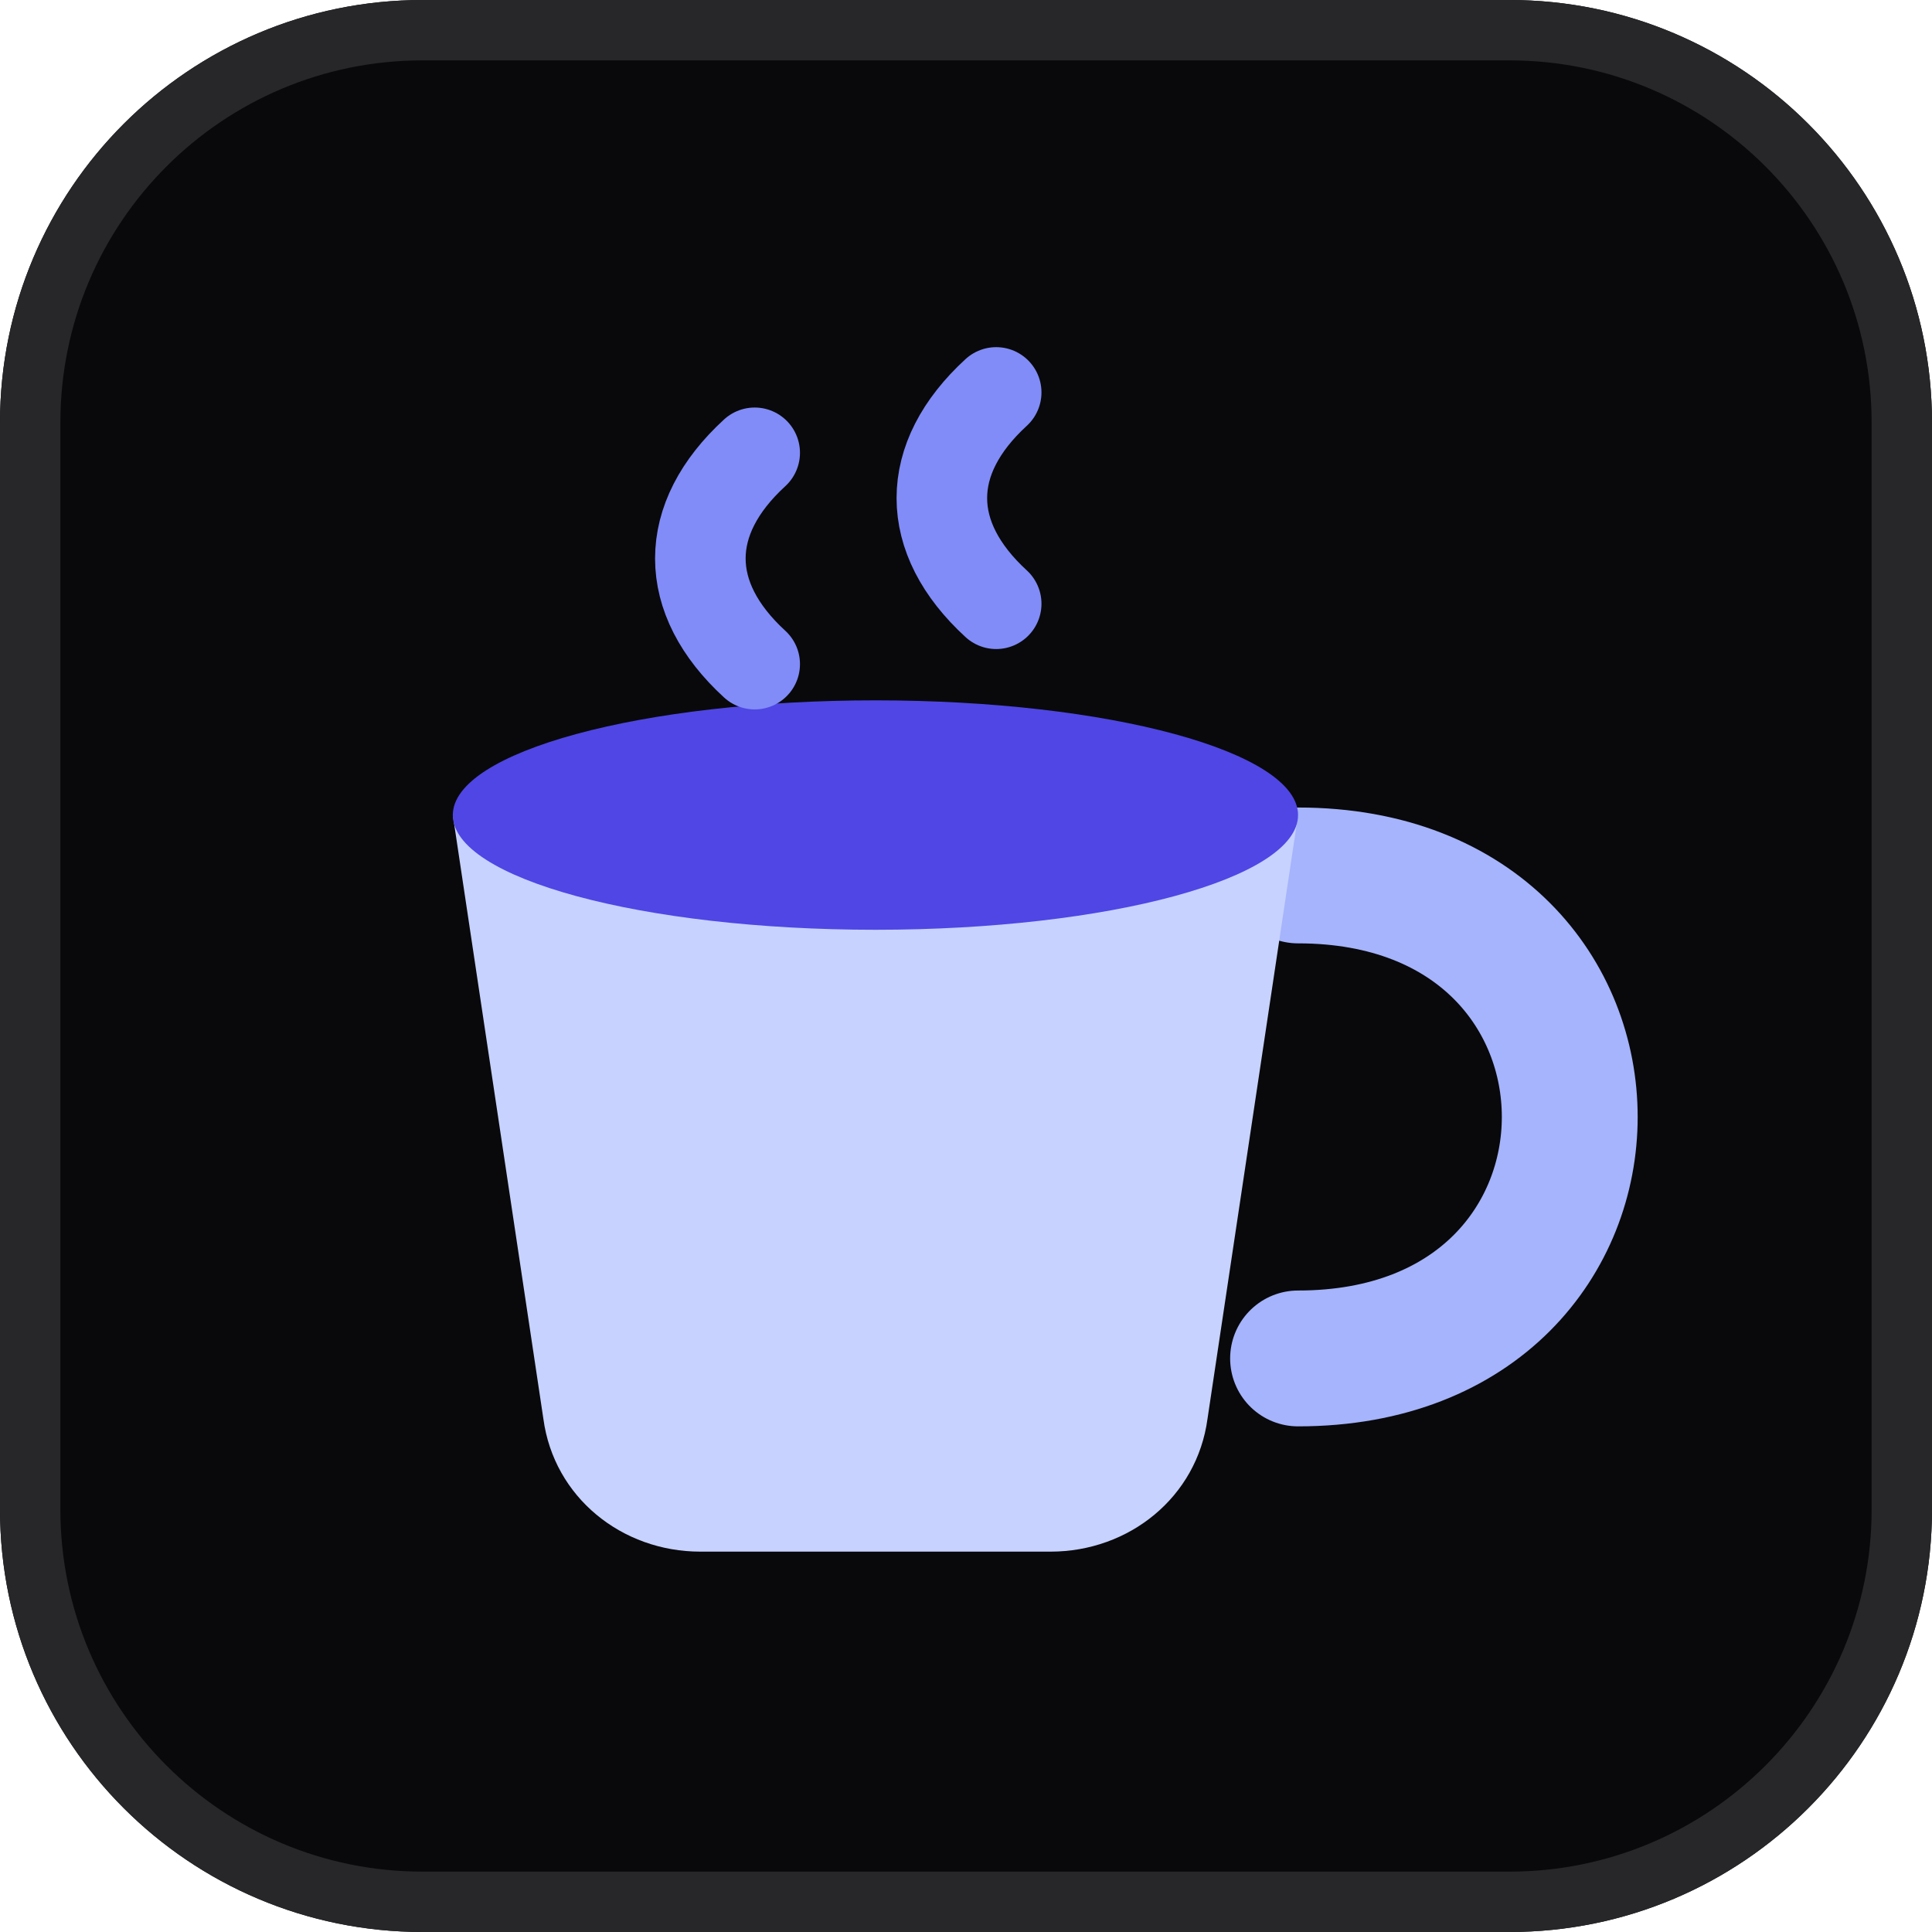
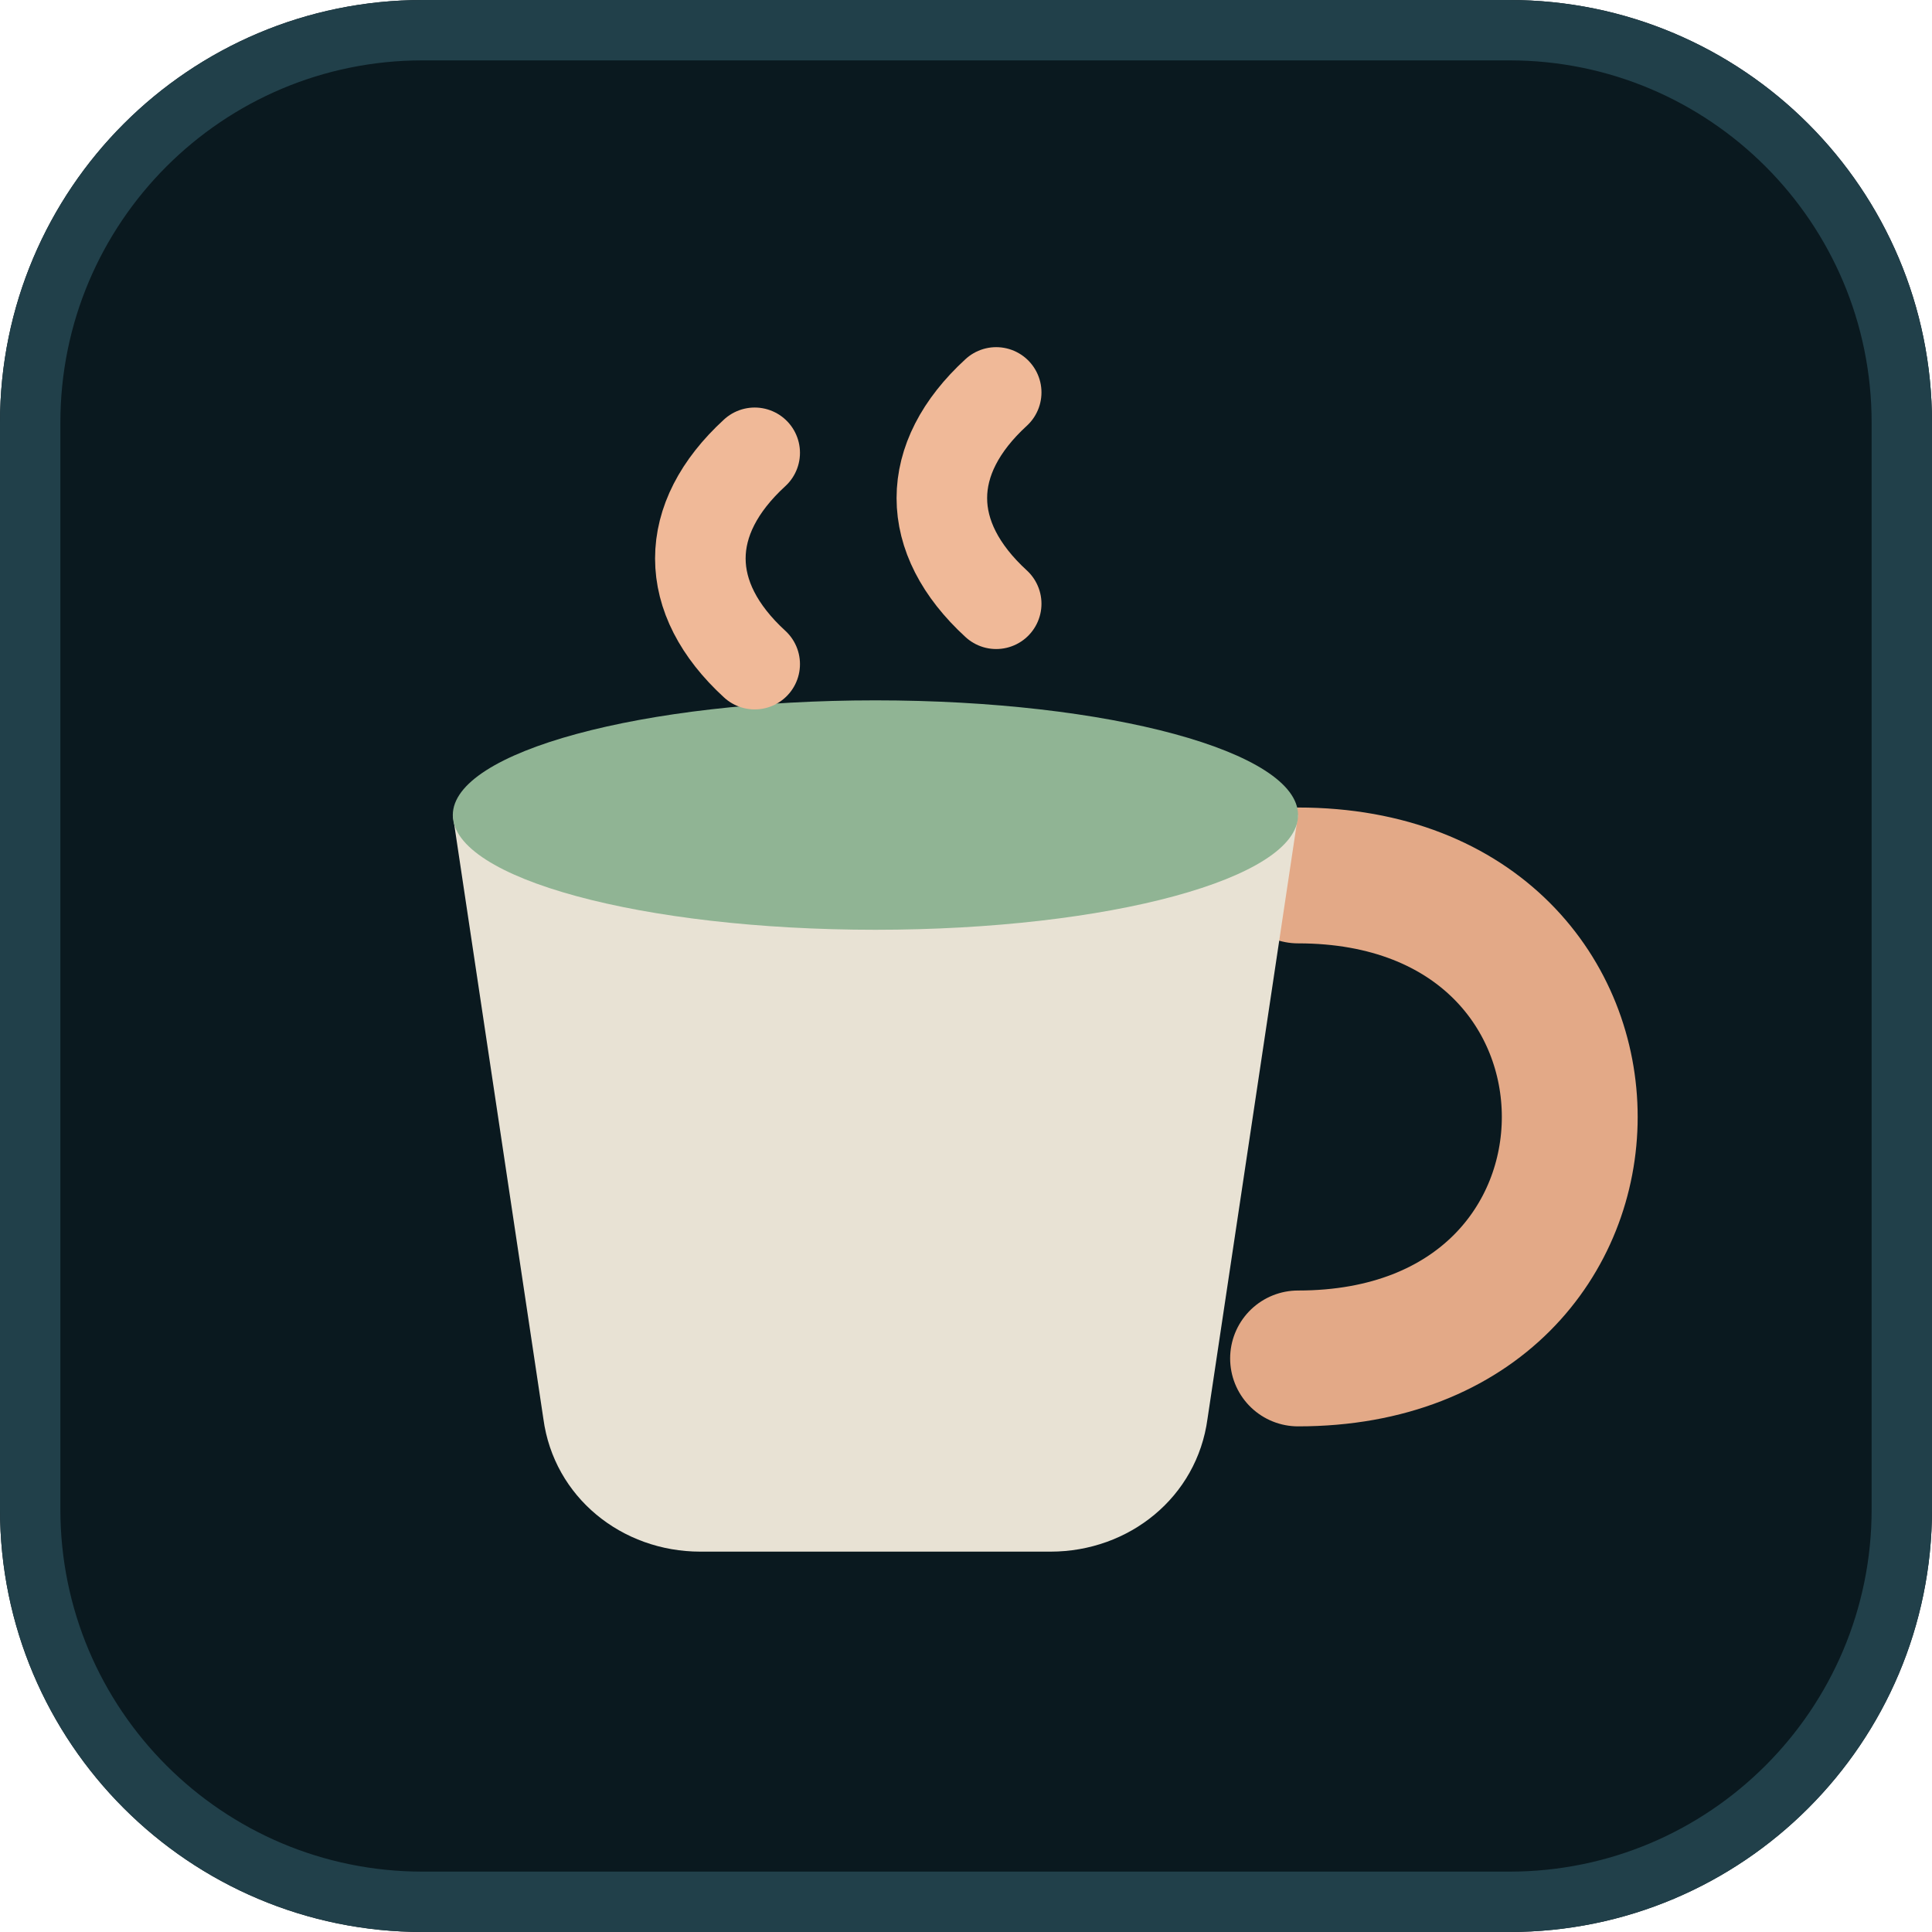
<svg xmlns="http://www.w3.org/2000/svg" viewBox="0 0 64 64" width="64" height="64">
-   <rect width="64" height="64" rx="14" fill="#09090b" />
-   <rect x="1" y="1" width="62" height="62" rx="13" fill="none" stroke="#27272a" stroke-width="2" />
-   <path d="M43 29c6 0 9 4 9 8s-3 8-9 8" fill="none" stroke="#a5b4fc" stroke-width="4.5" stroke-linecap="round" />
-   <path d="M15 27h28l-3 20c-.35 2.6-2.6 4.4-5.2 4.4H23.2c-2.6 0-4.85-1.8-5.2-4.4z" fill="#c7d2fe" />
-   <ellipse cx="29" cy="27" rx="14" ry="3.8" fill="#4f46e5" />
-   <path d="M25 15c-2.4 2.2-2.4 4.8 0 7" fill="none" stroke="#818cf8" stroke-width="3" stroke-linecap="round" />
-   <path d="M33 13c-2.4 2.2-2.4 4.8 0 7" fill="none" stroke="#818cf8" stroke-width="3" stroke-linecap="round" />
+   <rect width="64" height="64" rx="14" fill="#0a191f" />
+   <rect x="1" y="1" width="62" height="62" rx="13" fill="none" stroke="#21404a" stroke-width="2" />
+   <path d="M43 29c6 0 9 4 9 8s-3 8-9 8" fill="none" stroke="#e3a987" stroke-width="4.5" stroke-linecap="round" />
+   <path d="M15 27h28l-3 20c-.35 2.6-2.6 4.4-5.2 4.4H23.2c-2.6 0-4.85-1.8-5.2-4.4z" fill="#e8e2d4" />
+   <ellipse cx="29" cy="27" rx="14" ry="3.8" fill="#90b494" />
+   <path d="M25 15c-2.4 2.2-2.4 4.8 0 7" fill="none" stroke="#f0b998" stroke-width="3" stroke-linecap="round" />
+   <path d="M33 13c-2.4 2.2-2.4 4.8 0 7" fill="none" stroke="#f0b998" stroke-width="3" stroke-linecap="round" />
</svg>
